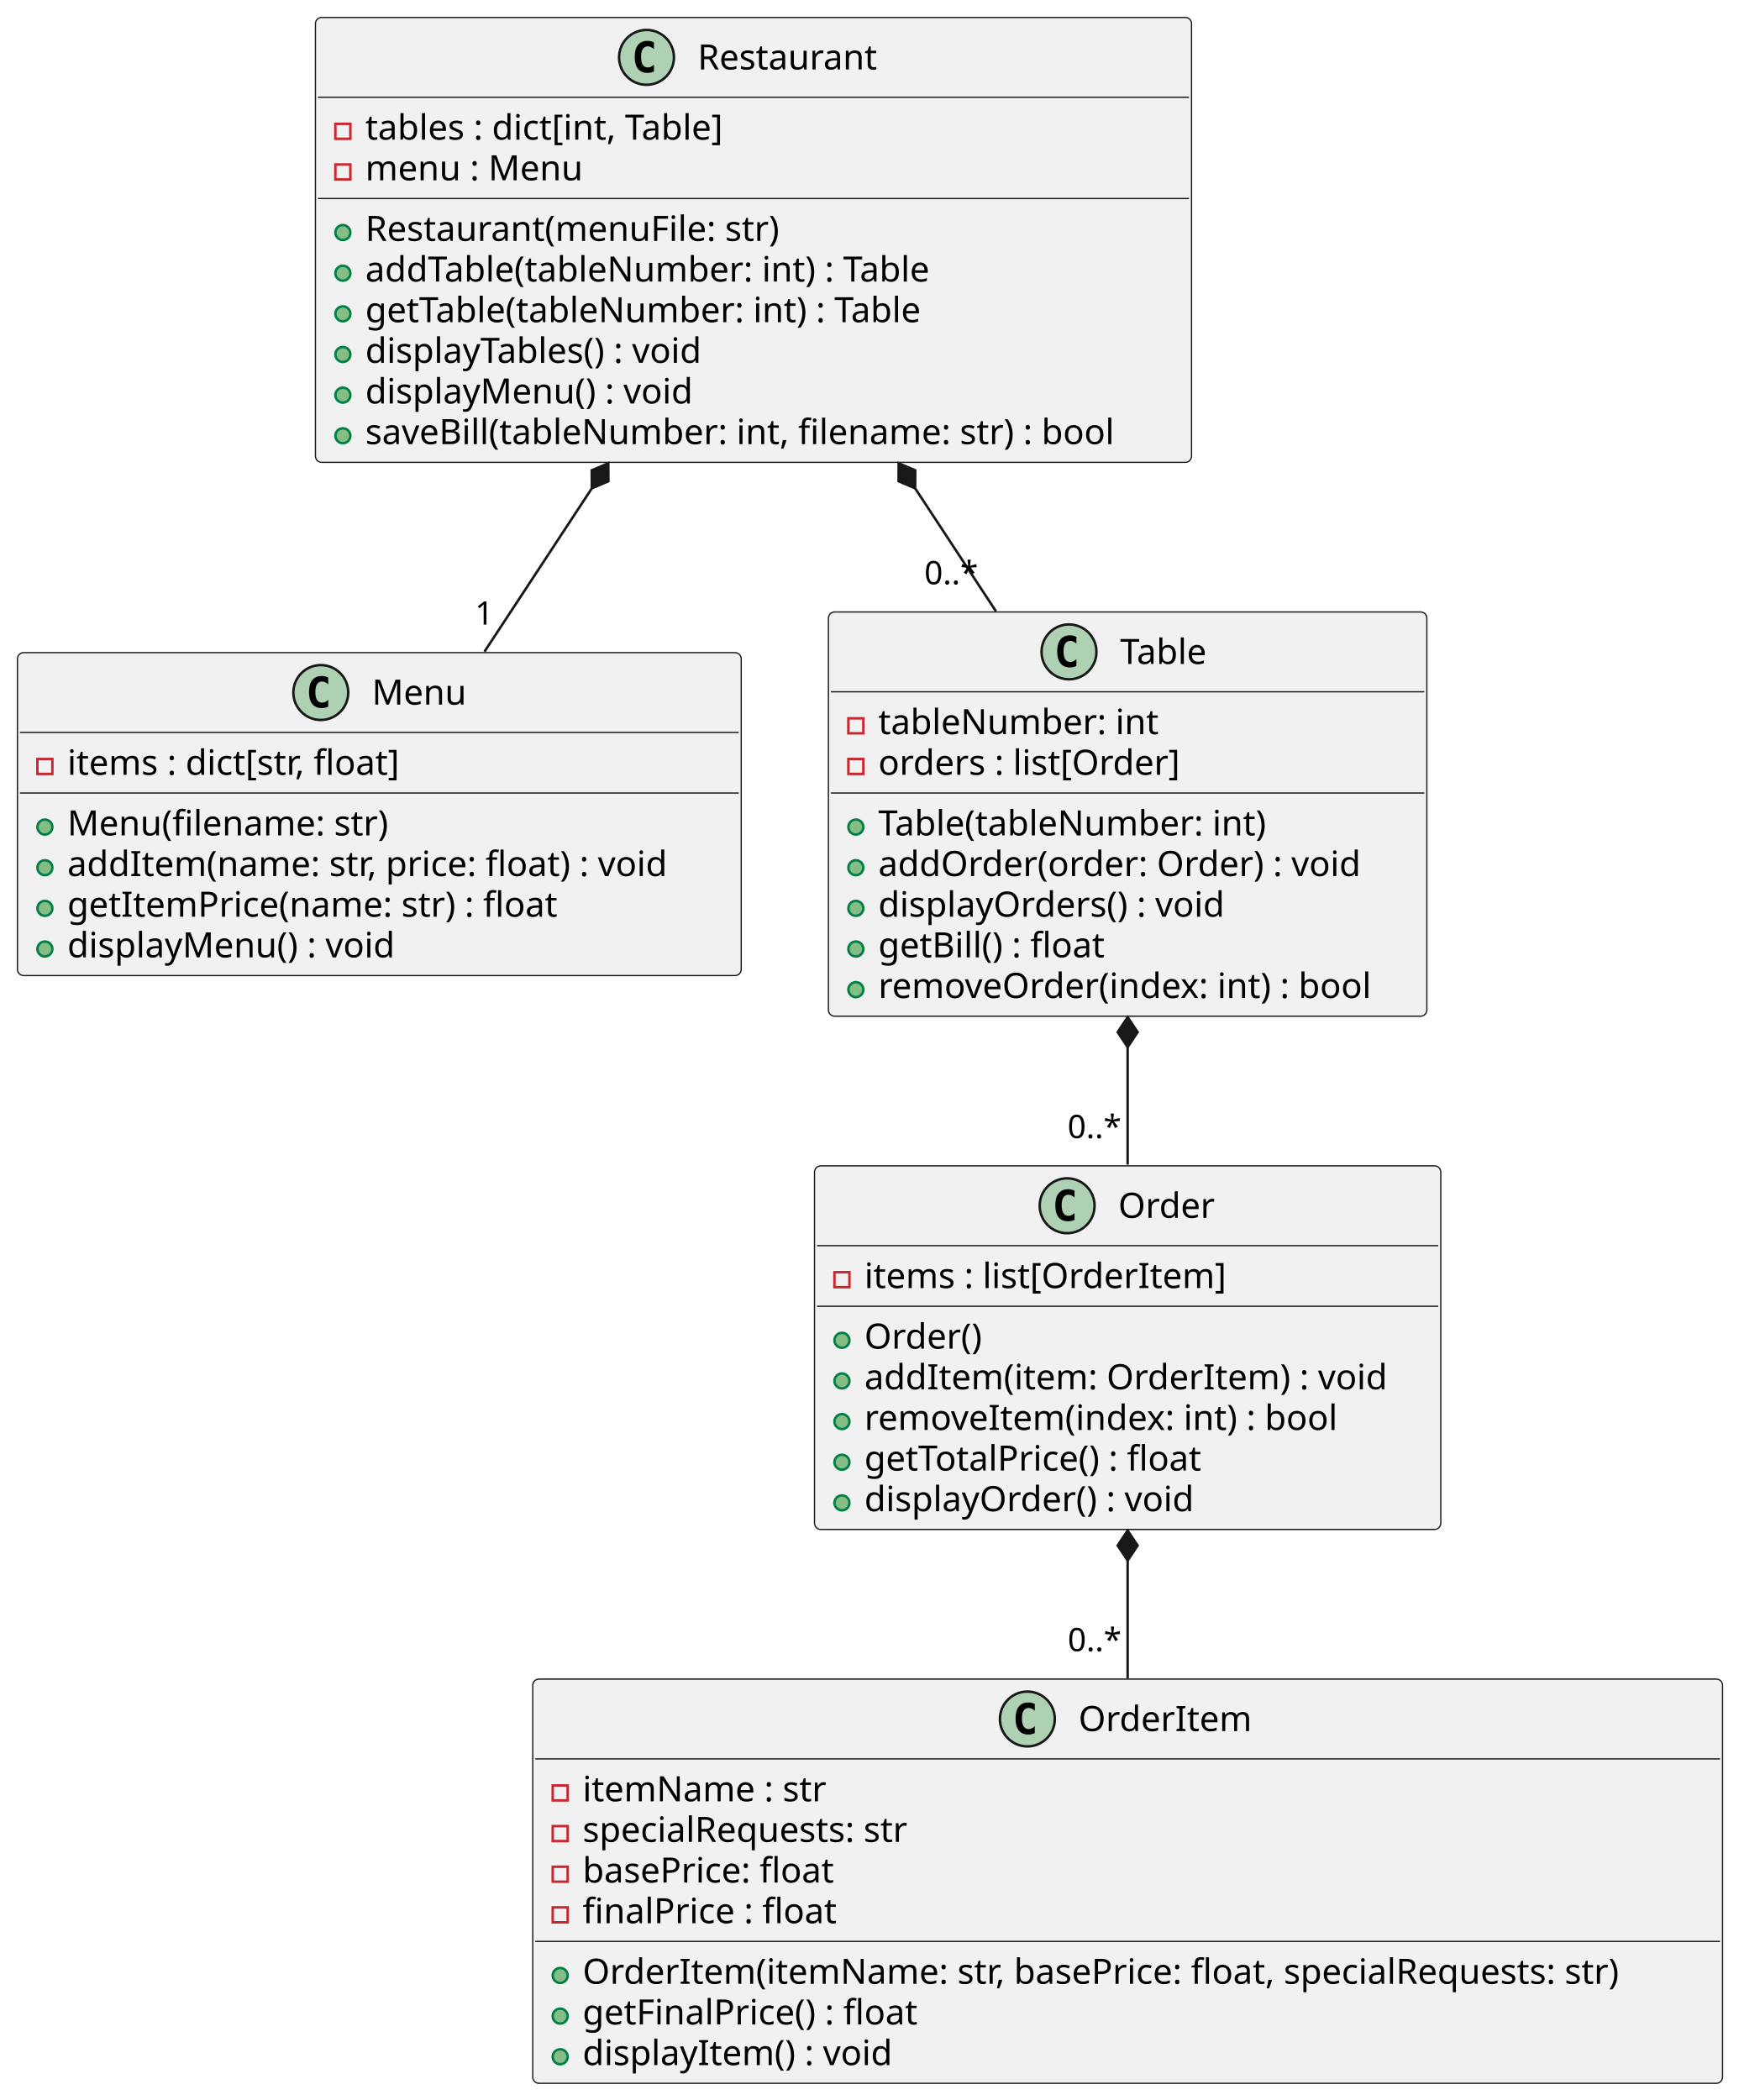
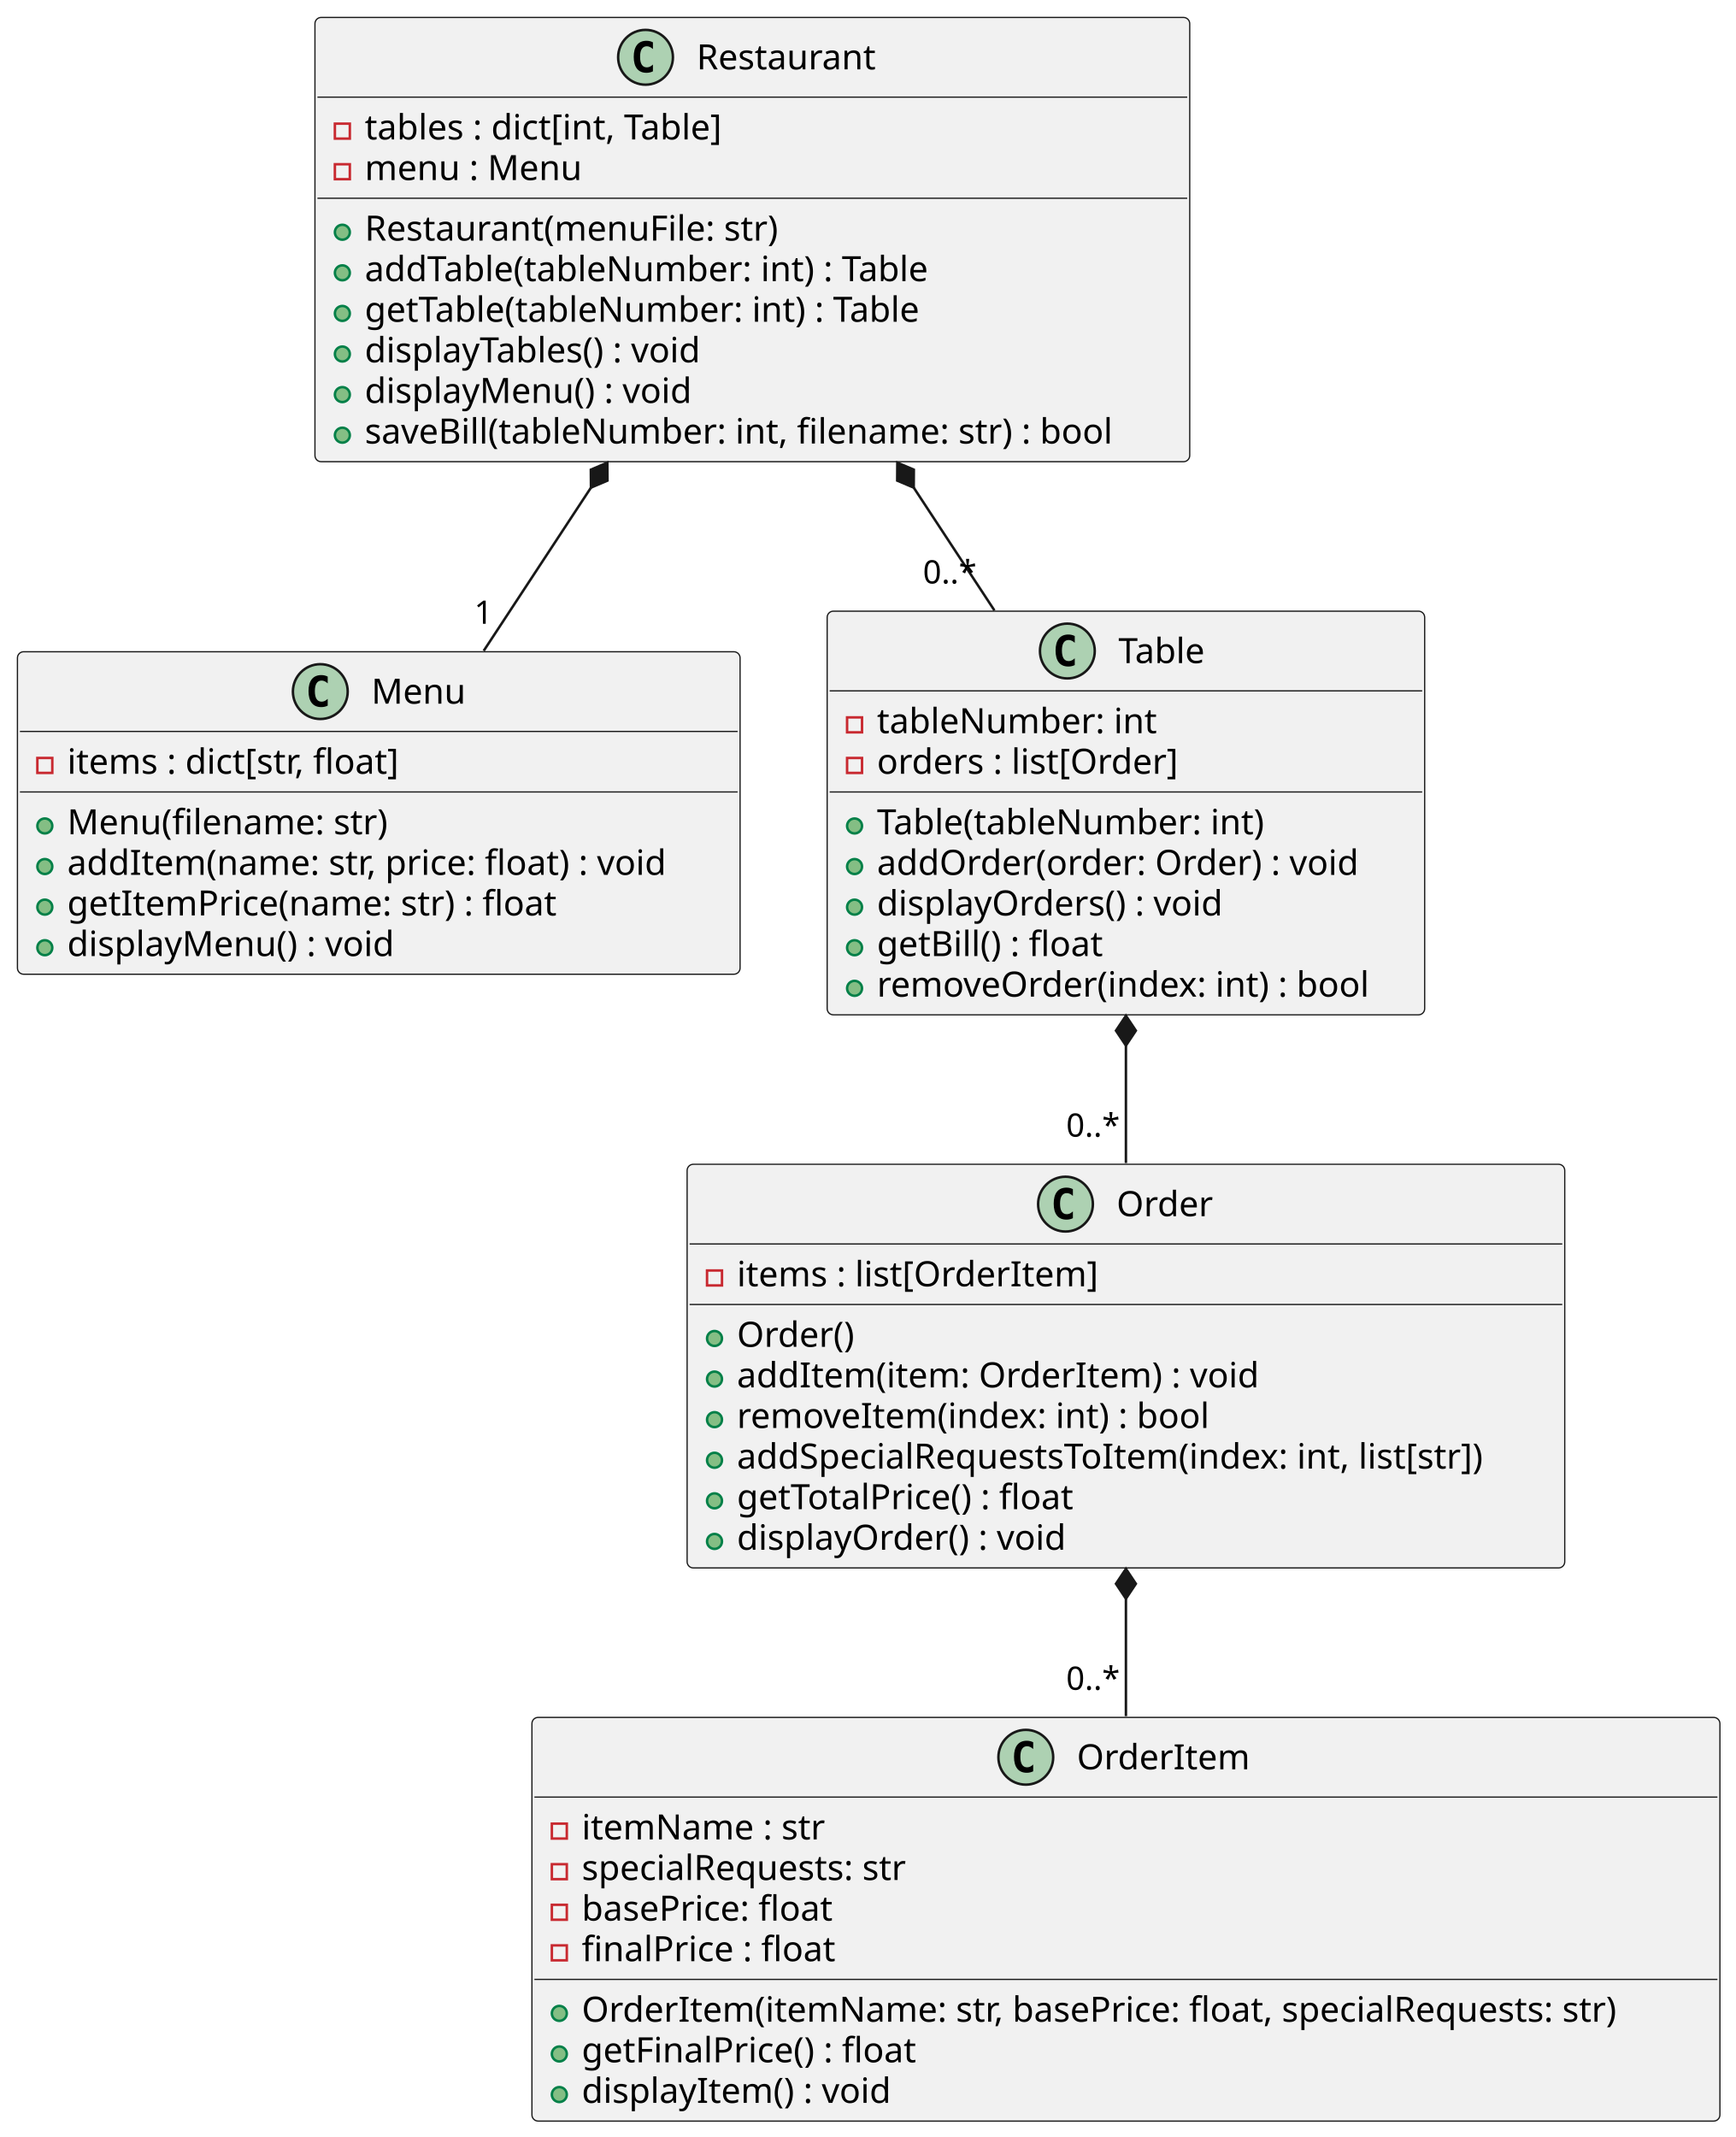
- <svg xmlns="http://www.w3.org/2000/svg" contentStyleType="text/css" data-diagram-type="CLASS" height="842px" preserveAspectRatio="none" style="width:697px;height:842px;background:#FFFFFF;" version="1.1" viewBox="0 0 697 842" width="697px" zoomAndPan="magnify">
+ <svg xmlns="http://www.w3.org/2000/svg" contentStyleType="text/css" data-diagram-type="CLASS" height="858px" preserveAspectRatio="none" style="width:697px;height:858px;background:#FFFFFF;" version="1.1" viewBox="0 0 697 858" width="697px" zoomAndPan="magnify">
  <defs />
  <g>
    <g id="elem_Restaurant">
      <rect codeLine="1" fill="#F1F1F1" height="178.375" id="Restaurant" rx="2.5" ry="2.5" style="stroke:#181818;stroke-width:0.5;" width="351.24" x="126.46" y="7" />
      <ellipse cx="259.193" cy="23" fill="#ADD1B2" rx="11" ry="11" style="stroke:#181818;stroke-width:1;" />
      <path d="M262.162,28.641 Q261.584,28.938 260.943,29.078 Q260.303,29.234 259.6,29.234 Q257.1,29.234 255.772,27.594 Q254.459,25.938 254.459,22.812 Q254.459,19.688 255.772,18.031 Q257.1,16.375 259.6,16.375 Q260.303,16.375 260.943,16.531 Q261.6,16.688 262.162,16.984 L262.162,19.703 Q261.537,19.125 260.943,18.859 Q260.35,18.578 259.725,18.578 Q258.381,18.578 257.693,19.656 Q257.006,20.719 257.006,22.812 Q257.006,24.906 257.693,25.984 Q258.381,27.047 259.725,27.047 Q260.35,27.047 260.943,26.781 Q261.537,26.5 262.162,25.922 L262.162,28.641 Z " fill="#000000" />
      <text fill="#000000" font-family="sans-serif" font-size="14" lengthAdjust="spacing" textLength="77.273" x="279.693" y="27.847">Restaurant</text>
      <line style="stroke:#181818;stroke-width:0.5;" x1="127.46" x2="476.7" y1="39" y2="39" />
      <rect fill="none" height="6" style="stroke:#C82930;stroke-width:1;" width="6" x="134.46" y="49.648" />
      <text fill="#000000" font-family="sans-serif" font-size="14" lengthAdjust="spacing" textLength="158.929" x="146.46" y="55.995">tables : dict[int, Table]</text>
      <rect fill="none" height="6" style="stroke:#C82930;stroke-width:1;" width="6" x="134.46" y="65.945" />
      <text fill="#000000" font-family="sans-serif" font-size="14" lengthAdjust="spacing" textLength="92.053" x="146.46" y="72.292">menu : Menu</text>
      <line style="stroke:#181818;stroke-width:0.5;" x1="127.46" x2="476.7" y1="79.594" y2="79.594" />
      <ellipse cx="137.46" cy="93.242" fill="#84BE84" rx="3" ry="3" style="stroke:#038048;stroke-width:1;" />
      <text fill="#000000" font-family="sans-serif" font-size="14" lengthAdjust="spacing" textLength="180.346" x="146.46" y="96.589">Restaurant(menuFile: str)</text>
      <ellipse cx="137.46" cy="109.539" fill="#84BE84" rx="3" ry="3" style="stroke:#038048;stroke-width:1;" />
      <text fill="#000000" font-family="sans-serif" font-size="14" lengthAdjust="spacing" textLength="247.051" x="146.46" y="112.886">addTable(tableNumber: int) : Table</text>
      <ellipse cx="137.46" cy="125.836" fill="#84BE84" rx="3" ry="3" style="stroke:#038048;stroke-width:1;" />
      <text fill="#000000" font-family="sans-serif" font-size="14" lengthAdjust="spacing" textLength="243.688" x="146.46" y="129.183">getTable(tableNumber: int) : Table</text>
      <ellipse cx="137.46" cy="142.133" fill="#84BE84" rx="3" ry="3" style="stroke:#038048;stroke-width:1;" />
      <text fill="#000000" font-family="sans-serif" font-size="14" lengthAdjust="spacing" textLength="149.693" x="146.46" y="145.48">displayTables() : void</text>
      <ellipse cx="137.46" cy="158.43" fill="#84BE84" rx="3" ry="3" style="stroke:#038048;stroke-width:1;" />
      <text fill="#000000" font-family="sans-serif" font-size="14" lengthAdjust="spacing" textLength="142.317" x="146.46" y="161.776">displayMenu() : void</text>
      <ellipse cx="137.46" cy="174.727" fill="#84BE84" rx="3" ry="3" style="stroke:#038048;stroke-width:1;" />
      <text fill="#000000" font-family="sans-serif" font-size="14" lengthAdjust="spacing" textLength="325.24" x="146.46" y="178.073">saveBill(tableNumber: int, filename: str) : bool</text>
    </g>
    <g id="elem_Menu">
      <rect codeLine="12" fill="#F1F1F1" height="129.484" id="Menu" rx="2.5" ry="2.5" style="stroke:#181818;stroke-width:0.5;" width="290.161" x="7" y="261.67" />
      <ellipse cx="128.611" cy="277.67" fill="#ADD1B2" rx="11" ry="11" style="stroke:#181818;stroke-width:1;" />
      <path d="M131.58,283.311 Q131.002,283.608 130.361,283.748 Q129.721,283.904 129.018,283.904 Q126.518,283.904 125.189,282.264 Q123.877,280.608 123.877,277.483 Q123.877,274.358 125.189,272.701 Q126.518,271.045 129.018,271.045 Q129.721,271.045 130.361,271.201 Q131.018,271.358 131.58,271.654 L131.58,274.373 Q130.955,273.795 130.361,273.529 Q129.768,273.248 129.143,273.248 Q127.799,273.248 127.111,274.326 Q126.424,275.389 126.424,277.483 Q126.424,279.576 127.111,280.654 Q127.799,281.717 129.143,281.717 Q129.768,281.717 130.361,281.451 Q130.955,281.17 131.58,280.592 L131.58,283.311 Z " fill="#000000" />
      <text fill="#000000" font-family="sans-serif" font-size="14" lengthAdjust="spacing" textLength="38.438" x="149.111" y="282.517">Menu</text>
      <line style="stroke:#181818;stroke-width:0.5;" x1="8" x2="296.161" y1="293.67" y2="293.67" />
      <rect fill="none" height="6" style="stroke:#C82930;stroke-width:1;" width="6" x="15" y="304.318" />
      <text fill="#000000" font-family="sans-serif" font-size="14" lengthAdjust="spacing" textLength="148.319" x="27" y="310.665">items : dict[str, float]</text>
      <line style="stroke:#181818;stroke-width:0.5;" x1="8" x2="296.161" y1="317.967" y2="317.967" />
      <ellipse cx="18" cy="331.615" fill="#84BE84" rx="3" ry="3" style="stroke:#038048;stroke-width:1;" />
      <text fill="#000000" font-family="sans-serif" font-size="14" lengthAdjust="spacing" textLength="138.093" x="27" y="334.962">Menu(filename: str)</text>
      <ellipse cx="18" cy="347.912" fill="#84BE84" rx="3" ry="3" style="stroke:#038048;stroke-width:1;" />
      <text fill="#000000" font-family="sans-serif" font-size="14" lengthAdjust="spacing" textLength="264.161" x="27" y="351.259">addItem(name: str, price: float) : void</text>
      <ellipse cx="18" cy="364.209" fill="#84BE84" rx="3" ry="3" style="stroke:#038048;stroke-width:1;" />
      <text fill="#000000" font-family="sans-serif" font-size="14" lengthAdjust="spacing" textLength="212.659" x="27" y="367.556">getItemPrice(name: str) : float</text>
      <ellipse cx="18" cy="380.506" fill="#84BE84" rx="3" ry="3" style="stroke:#038048;stroke-width:1;" />
      <text fill="#000000" font-family="sans-serif" font-size="14" lengthAdjust="spacing" textLength="142.317" x="27" y="383.853">displayMenu() : void</text>
    </g>
    <g id="elem_Table">
-       <rect codeLine="20" fill="#F1F1F1" height="162.078" id="Table" rx="2.5" ry="2.5" style="stroke:#181818;stroke-width:0.5;" width="239.917" x="332.12" y="245.37" />
-       <ellipse cx="428.568" cy="261.37" fill="#ADD1B2" rx="11" ry="11" style="stroke:#181818;stroke-width:1;" />
-       <path d="M431.537,267.011 Q430.959,267.308 430.318,267.448 Q429.678,267.604 428.974,267.604 Q426.474,267.604 425.146,265.964 Q423.834,264.308 423.834,261.183 Q423.834,258.058 425.146,256.401 Q426.474,254.745 428.974,254.745 Q429.678,254.745 430.318,254.901 Q430.974,255.058 431.537,255.354 L431.537,258.073 Q430.912,257.495 430.318,257.229 Q429.724,256.948 429.099,256.948 Q427.756,256.948 427.068,258.026 Q426.381,259.089 426.381,261.183 Q426.381,263.276 427.068,264.354 Q427.756,265.417 429.099,265.417 Q429.724,265.417 430.318,265.151 Q430.912,264.87 431.537,264.292 L431.537,267.011 Z " fill="#000000" />
-       <text fill="#000000" font-family="sans-serif" font-size="14" lengthAdjust="spacing" textLength="38.52" x="449.068" y="266.217">Table</text>
-       <line style="stroke:#181818;stroke-width:0.5;" x1="333.12" x2="571.037" y1="277.37" y2="277.37" />
-       <rect fill="none" height="6" style="stroke:#C82930;stroke-width:1;" width="6" x="340.12" y="288.018" />
-       <text fill="#000000" font-family="sans-serif" font-size="14" lengthAdjust="spacing" textLength="119.116" x="352.12" y="294.365">tableNumber: int</text>
-       <rect fill="none" height="6" style="stroke:#C82930;stroke-width:1;" width="6" x="340.12" y="304.315" />
-       <text fill="#000000" font-family="sans-serif" font-size="14" lengthAdjust="spacing" textLength="130.006" x="352.12" y="310.662">orders : list[Order]</text>
-       <line style="stroke:#181818;stroke-width:0.5;" x1="333.12" x2="571.037" y1="317.964" y2="317.964" />
-       <ellipse cx="343.12" cy="331.612" fill="#84BE84" rx="3" ry="3" style="stroke:#038048;stroke-width:1;" />
-       <text fill="#000000" font-family="sans-serif" font-size="14" lengthAdjust="spacing" textLength="168.56" x="352.12" y="334.959">Table(tableNumber: int)</text>
-       <ellipse cx="343.12" cy="347.909" fill="#84BE84" rx="3" ry="3" style="stroke:#038048;stroke-width:1;" />
-       <text fill="#000000" font-family="sans-serif" font-size="14" lengthAdjust="spacing" textLength="207.327" x="352.12" y="351.256">addOrder(order: Order) : void</text>
-       <ellipse cx="343.12" cy="364.206" fill="#84BE84" rx="3" ry="3" style="stroke:#038048;stroke-width:1;" />
-       <text fill="#000000" font-family="sans-serif" font-size="14" lengthAdjust="spacing" textLength="151.204" x="352.12" y="367.553">displayOrders() : void</text>
-       <ellipse cx="343.12" cy="380.503" fill="#84BE84" rx="3" ry="3" style="stroke:#038048;stroke-width:1;" />
-       <text fill="#000000" font-family="sans-serif" font-size="14" lengthAdjust="spacing" textLength="100.256" x="352.12" y="383.849">getBill() : float</text>
-       <ellipse cx="343.12" cy="396.8" fill="#84BE84" rx="3" ry="3" style="stroke:#038048;stroke-width:1;" />
-       <text fill="#000000" font-family="sans-serif" font-size="14" lengthAdjust="spacing" textLength="213.917" x="352.12" y="400.146">removeOrder(index: int) : bool</text>
+       <rect codeLine="20" fill="#F1F1F1" height="162.078" id="Table" rx="2.5" ry="2.5" style="stroke:#181818;stroke-width:0.5;" width="239.917" x="332.12" y="245.38" />
+       <ellipse cx="428.568" cy="261.38" fill="#ADD1B2" rx="11" ry="11" style="stroke:#181818;stroke-width:1;" />
+       <path d="M431.537,267.021 Q430.959,267.317 430.318,267.458 Q429.678,267.614 428.974,267.614 Q426.474,267.614 425.146,265.974 Q423.834,264.317 423.834,261.192 Q423.834,258.067 425.146,256.411 Q426.474,254.755 428.974,254.755 Q429.678,254.755 430.318,254.911 Q430.974,255.067 431.537,255.364 L431.537,258.083 Q430.912,257.505 430.318,257.239 Q429.724,256.958 429.099,256.958 Q427.756,256.958 427.068,258.036 Q426.381,259.099 426.381,261.192 Q426.381,263.286 427.068,264.364 Q427.756,265.427 429.099,265.427 Q429.724,265.427 430.318,265.161 Q430.912,264.88 431.537,264.302 L431.537,267.021 Z " fill="#000000" />
+       <text fill="#000000" font-family="sans-serif" font-size="14" lengthAdjust="spacing" textLength="38.52" x="449.068" y="266.227">Table</text>
+       <line style="stroke:#181818;stroke-width:0.5;" x1="333.12" x2="571.037" y1="277.38" y2="277.38" />
+       <rect fill="none" height="6" style="stroke:#C82930;stroke-width:1;" width="6" x="340.12" y="288.028" />
+       <text fill="#000000" font-family="sans-serif" font-size="14" lengthAdjust="spacing" textLength="119.116" x="352.12" y="294.375">tableNumber: int</text>
+       <rect fill="none" height="6" style="stroke:#C82930;stroke-width:1;" width="6" x="340.12" y="304.325" />
+       <text fill="#000000" font-family="sans-serif" font-size="14" lengthAdjust="spacing" textLength="130.006" x="352.12" y="310.672">orders : list[Order]</text>
+       <line style="stroke:#181818;stroke-width:0.5;" x1="333.12" x2="571.037" y1="317.974" y2="317.974" />
+       <ellipse cx="343.12" cy="331.622" fill="#84BE84" rx="3" ry="3" style="stroke:#038048;stroke-width:1;" />
+       <text fill="#000000" font-family="sans-serif" font-size="14" lengthAdjust="spacing" textLength="168.56" x="352.12" y="334.969">Table(tableNumber: int)</text>
+       <ellipse cx="343.12" cy="347.919" fill="#84BE84" rx="3" ry="3" style="stroke:#038048;stroke-width:1;" />
+       <text fill="#000000" font-family="sans-serif" font-size="14" lengthAdjust="spacing" textLength="207.327" x="352.12" y="351.266">addOrder(order: Order) : void</text>
+       <ellipse cx="343.12" cy="364.216" fill="#84BE84" rx="3" ry="3" style="stroke:#038048;stroke-width:1;" />
+       <text fill="#000000" font-family="sans-serif" font-size="14" lengthAdjust="spacing" textLength="151.204" x="352.12" y="367.563">displayOrders() : void</text>
+       <ellipse cx="343.12" cy="380.513" fill="#84BE84" rx="3" ry="3" style="stroke:#038048;stroke-width:1;" />
+       <text fill="#000000" font-family="sans-serif" font-size="14" lengthAdjust="spacing" textLength="100.256" x="352.12" y="383.86">getBill() : float</text>
+       <ellipse cx="343.12" cy="396.81" fill="#84BE84" rx="3" ry="3" style="stroke:#038048;stroke-width:1;" />
+       <text fill="#000000" font-family="sans-serif" font-size="14" lengthAdjust="spacing" textLength="213.917" x="352.12" y="400.156">removeOrder(index: int) : bool</text>
    </g>
    <g id="elem_Order">
-       <rect codeLine="30" fill="#F1F1F1" height="145.781" id="Order" rx="2.5" ry="2.5" style="stroke:#181818;stroke-width:0.5;" width="251.087" x="326.54" y="467.45" />
-       <ellipse cx="427.818" cy="483.45" fill="#ADD1B2" rx="11" ry="11" style="stroke:#181818;stroke-width:1;" />
-       <path d="M430.787,489.091 Q430.209,489.387 429.568,489.528 Q428.927,489.684 428.224,489.684 Q425.724,489.684 424.396,488.044 Q423.084,486.387 423.084,483.262 Q423.084,480.137 424.396,478.481 Q425.724,476.825 428.224,476.825 Q428.927,476.825 429.568,476.981 Q430.224,477.137 430.787,477.434 L430.787,480.153 Q430.162,479.575 429.568,479.309 Q428.974,479.028 428.349,479.028 Q427.005,479.028 426.318,480.106 Q425.63,481.169 425.63,483.262 Q425.63,485.356 426.318,486.434 Q427.005,487.497 428.349,487.497 Q428.974,487.497 429.568,487.231 Q430.162,486.95 430.787,486.372 L430.787,489.091 Z " fill="#000000" />
-       <text fill="#000000" font-family="sans-serif" font-size="14" lengthAdjust="spacing" textLength="40.031" x="448.318" y="488.297">Order</text>
-       <line style="stroke:#181818;stroke-width:0.5;" x1="327.54" x2="576.627" y1="499.45" y2="499.45" />
-       <rect fill="none" height="6" style="stroke:#C82930;stroke-width:1;" width="6" x="334.54" y="510.098" />
-       <text fill="#000000" font-family="sans-serif" font-size="14" lengthAdjust="spacing" textLength="155.928" x="346.54" y="516.445">items : list[OrderItem]</text>
-       <line style="stroke:#181818;stroke-width:0.5;" x1="327.54" x2="576.627" y1="523.747" y2="523.747" />
-       <ellipse cx="337.54" cy="537.395" fill="#84BE84" rx="3" ry="3" style="stroke:#038048;stroke-width:1;" />
-       <text fill="#000000" font-family="sans-serif" font-size="14" lengthAdjust="spacing" textLength="50.955" x="346.54" y="540.742">Order()</text>
-       <ellipse cx="337.54" cy="553.692" fill="#84BE84" rx="3" ry="3" style="stroke:#038048;stroke-width:1;" />
-       <text fill="#000000" font-family="sans-serif" font-size="14" lengthAdjust="spacing" textLength="225.087" x="346.54" y="557.039">addItem(item: OrderItem) : void</text>
-       <ellipse cx="337.54" cy="569.989" fill="#84BE84" rx="3" ry="3" style="stroke:#038048;stroke-width:1;" />
-       <text fill="#000000" font-family="sans-serif" font-size="14" lengthAdjust="spacing" textLength="205.755" x="346.54" y="573.336">removeItem(index: int) : bool</text>
-       <ellipse cx="337.54" cy="586.286" fill="#84BE84" rx="3" ry="3" style="stroke:#038048;stroke-width:1;" />
-       <text fill="#000000" font-family="sans-serif" font-size="14" lengthAdjust="spacing" textLength="148.456" x="346.54" y="589.633">getTotalPrice() : float</text>
-       <ellipse cx="337.54" cy="602.583" fill="#84BE84" rx="3" ry="3" style="stroke:#038048;stroke-width:1;" />
-       <text fill="#000000" font-family="sans-serif" font-size="14" lengthAdjust="spacing" textLength="143.91" x="346.54" y="605.929">displayOrder() : void</text>
+       <rect codeLine="30" fill="#F1F1F1" height="162.078" id="Order" rx="2.5" ry="2.5" style="stroke:#181818;stroke-width:0.5;" width="352.389" x="275.89" y="467.45" />
+       <ellipse cx="427.819" cy="483.45" fill="#ADD1B2" rx="11" ry="11" style="stroke:#181818;stroke-width:1;" />
+       <path d="M430.788,489.091 Q430.209,489.387 429.569,489.528 Q428.928,489.684 428.225,489.684 Q425.725,489.684 424.397,488.044 Q423.084,486.387 423.084,483.262 Q423.084,480.137 424.397,478.481 Q425.725,476.825 428.225,476.825 Q428.928,476.825 429.569,476.981 Q430.225,477.137 430.788,477.434 L430.788,480.153 Q430.163,479.575 429.569,479.309 Q428.975,479.028 428.35,479.028 Q427.006,479.028 426.319,480.106 Q425.631,481.169 425.631,483.262 Q425.631,485.356 426.319,486.434 Q427.006,487.497 428.35,487.497 Q428.975,487.497 429.569,487.231 Q430.163,486.95 430.788,486.372 L430.788,489.091 Z " fill="#000000" />
+       <text fill="#000000" font-family="sans-serif" font-size="14" lengthAdjust="spacing" textLength="40.031" x="448.319" y="488.297">Order</text>
+       <line style="stroke:#181818;stroke-width:0.5;" x1="276.89" x2="627.279" y1="499.45" y2="499.45" />
+       <rect fill="none" height="6" style="stroke:#C82930;stroke-width:1;" width="6" x="283.89" y="510.098" />
+       <text fill="#000000" font-family="sans-serif" font-size="14" lengthAdjust="spacing" textLength="155.928" x="295.89" y="516.445">items : list[OrderItem]</text>
+       <line style="stroke:#181818;stroke-width:0.5;" x1="276.89" x2="627.279" y1="523.747" y2="523.747" />
+       <ellipse cx="286.89" cy="537.395" fill="#84BE84" rx="3" ry="3" style="stroke:#038048;stroke-width:1;" />
+       <text fill="#000000" font-family="sans-serif" font-size="14" lengthAdjust="spacing" textLength="50.955" x="295.89" y="540.742">Order()</text>
+       <ellipse cx="286.89" cy="553.692" fill="#84BE84" rx="3" ry="3" style="stroke:#038048;stroke-width:1;" />
+       <text fill="#000000" font-family="sans-serif" font-size="14" lengthAdjust="spacing" textLength="225.087" x="295.89" y="557.039">addItem(item: OrderItem) : void</text>
+       <ellipse cx="286.89" cy="569.989" fill="#84BE84" rx="3" ry="3" style="stroke:#038048;stroke-width:1;" />
+       <text fill="#000000" font-family="sans-serif" font-size="14" lengthAdjust="spacing" textLength="205.755" x="295.89" y="573.336">removeItem(index: int) : bool</text>
+       <ellipse cx="286.89" cy="586.286" fill="#84BE84" rx="3" ry="3" style="stroke:#038048;stroke-width:1;" />
+       <text fill="#000000" font-family="sans-serif" font-size="14" lengthAdjust="spacing" textLength="326.389" x="295.89" y="589.633">addSpecialRequestsToItem(index: int, list[str])</text>
+       <ellipse cx="286.89" cy="602.583" fill="#84BE84" rx="3" ry="3" style="stroke:#038048;stroke-width:1;" />
+       <text fill="#000000" font-family="sans-serif" font-size="14" lengthAdjust="spacing" textLength="148.456" x="295.89" y="605.929">getTotalPrice() : float</text>
+       <ellipse cx="286.89" cy="618.88" fill="#84BE84" rx="3" ry="3" style="stroke:#038048;stroke-width:1;" />
+       <text fill="#000000" font-family="sans-serif" font-size="14" lengthAdjust="spacing" textLength="143.91" x="295.89" y="622.226">displayOrder() : void</text>
    </g>
    <g id="elem_OrderItem">
-       <rect codeLine="40" fill="#F1F1F1" height="162.078" id="OrderItem" rx="2.5" ry="2.5" style="stroke:#181818;stroke-width:0.5;" width="477.001" x="213.58" y="673.23" />
-       <ellipse cx="411.88" cy="689.23" fill="#ADD1B2" rx="11" ry="11" style="stroke:#181818;stroke-width:1;" />
-       <path d="M414.849,694.871 Q414.271,695.168 413.63,695.308 Q412.99,695.464 412.286,695.464 Q409.786,695.464 408.458,693.824 Q407.146,692.168 407.146,689.043 Q407.146,685.918 408.458,684.261 Q409.786,682.605 412.286,682.605 Q412.99,682.605 413.63,682.761 Q414.286,682.918 414.849,683.214 L414.849,685.933 Q414.224,685.355 413.63,685.089 Q413.036,684.808 412.411,684.808 Q411.068,684.808 410.38,685.886 Q409.693,686.949 409.693,689.043 Q409.693,691.136 410.38,692.214 Q411.068,693.277 412.411,693.277 Q413.036,693.277 413.63,693.011 Q414.224,692.73 414.849,692.152 L414.849,694.871 Z " fill="#000000" />
-       <text fill="#000000" font-family="sans-serif" font-size="14" lengthAdjust="spacing" textLength="71.9" x="432.38" y="694.077">OrderItem</text>
-       <line style="stroke:#181818;stroke-width:0.5;" x1="214.58" x2="689.581" y1="705.23" y2="705.23" />
-       <rect fill="none" height="6" style="stroke:#C82930;stroke-width:1;" width="6" x="221.58" y="715.878" />
-       <text fill="#000000" font-family="sans-serif" font-size="14" lengthAdjust="spacing" textLength="105.089" x="233.58" y="722.225">itemName : str</text>
-       <rect fill="none" height="6" style="stroke:#C82930;stroke-width:1;" width="6" x="221.58" y="732.175" />
-       <text fill="#000000" font-family="sans-serif" font-size="14" lengthAdjust="spacing" textLength="141.347" x="233.58" y="738.522">specialRequests: str</text>
-       <rect fill="none" height="6" style="stroke:#C82930;stroke-width:1;" width="6" x="221.58" y="748.472" />
-       <text fill="#000000" font-family="sans-serif" font-size="14" lengthAdjust="spacing" textLength="108.391" x="233.58" y="754.819">basePrice: float</text>
-       <rect fill="none" height="6" style="stroke:#C82930;stroke-width:1;" width="6" x="221.58" y="764.769" />
-       <text fill="#000000" font-family="sans-serif" font-size="14" lengthAdjust="spacing" textLength="109.628" x="233.58" y="771.116">finalPrice : float</text>
-       <line style="stroke:#181818;stroke-width:0.5;" x1="214.58" x2="689.581" y1="778.418" y2="778.418" />
-       <ellipse cx="224.58" cy="792.066" fill="#84BE84" rx="3" ry="3" style="stroke:#038048;stroke-width:1;" />
-       <text fill="#000000" font-family="sans-serif" font-size="14" lengthAdjust="spacing" textLength="451.001" x="233.58" y="795.413">OrderItem(itemName: str, basePrice: float, specialRequests: str)</text>
-       <ellipse cx="224.58" cy="808.363" fill="#84BE84" rx="3" ry="3" style="stroke:#038048;stroke-width:1;" />
-       <text fill="#000000" font-family="sans-serif" font-size="14" lengthAdjust="spacing" textLength="146.665" x="233.58" y="811.71">getFinalPrice() : float</text>
-       <ellipse cx="224.58" cy="824.66" fill="#84BE84" rx="3" ry="3" style="stroke:#038048;stroke-width:1;" />
-       <text fill="#000000" font-family="sans-serif" font-size="14" lengthAdjust="spacing" textLength="135.748" x="233.58" y="828.006">displayItem() : void</text>
+       <rect codeLine="41" fill="#F1F1F1" height="162.078" id="OrderItem" rx="2.5" ry="2.5" style="stroke:#181818;stroke-width:0.5;" width="477.001" x="213.58" y="689.53" />
+       <ellipse cx="411.88" cy="705.53" fill="#ADD1B2" rx="11" ry="11" style="stroke:#181818;stroke-width:1;" />
+       <path d="M414.849,711.171 Q414.271,711.467 413.63,711.608 Q412.99,711.764 412.286,711.764 Q409.786,711.764 408.458,710.124 Q407.146,708.467 407.146,705.342 Q407.146,702.217 408.458,700.561 Q409.786,698.905 412.286,698.905 Q412.99,698.905 413.63,699.061 Q414.286,699.217 414.849,699.514 L414.849,702.233 Q414.224,701.655 413.63,701.389 Q413.036,701.108 412.411,701.108 Q411.068,701.108 410.38,702.186 Q409.693,703.249 409.693,705.342 Q409.693,707.436 410.38,708.514 Q411.068,709.577 412.411,709.577 Q413.036,709.577 413.63,709.311 Q414.224,709.03 414.849,708.452 L414.849,711.171 Z " fill="#000000" />
+       <text fill="#000000" font-family="sans-serif" font-size="14" lengthAdjust="spacing" textLength="71.9" x="432.38" y="710.377">OrderItem</text>
+       <line style="stroke:#181818;stroke-width:0.5;" x1="214.58" x2="689.581" y1="721.53" y2="721.53" />
+       <rect fill="none" height="6" style="stroke:#C82930;stroke-width:1;" width="6" x="221.58" y="732.178" />
+       <text fill="#000000" font-family="sans-serif" font-size="14" lengthAdjust="spacing" textLength="105.089" x="233.58" y="738.525">itemName : str</text>
+       <rect fill="none" height="6" style="stroke:#C82930;stroke-width:1;" width="6" x="221.58" y="748.475" />
+       <text fill="#000000" font-family="sans-serif" font-size="14" lengthAdjust="spacing" textLength="141.347" x="233.58" y="754.822">specialRequests: str</text>
+       <rect fill="none" height="6" style="stroke:#C82930;stroke-width:1;" width="6" x="221.58" y="764.772" />
+       <text fill="#000000" font-family="sans-serif" font-size="14" lengthAdjust="spacing" textLength="108.391" x="233.58" y="771.119">basePrice: float</text>
+       <rect fill="none" height="6" style="stroke:#C82930;stroke-width:1;" width="6" x="221.58" y="781.069" />
+       <text fill="#000000" font-family="sans-serif" font-size="14" lengthAdjust="spacing" textLength="109.628" x="233.58" y="787.416">finalPrice : float</text>
+       <line style="stroke:#181818;stroke-width:0.5;" x1="214.58" x2="689.581" y1="794.717" y2="794.717" />
+       <ellipse cx="224.58" cy="808.366" fill="#84BE84" rx="3" ry="3" style="stroke:#038048;stroke-width:1;" />
+       <text fill="#000000" font-family="sans-serif" font-size="14" lengthAdjust="spacing" textLength="451.001" x="233.58" y="811.713">OrderItem(itemName: str, basePrice: float, specialRequests: str)</text>
+       <ellipse cx="224.58" cy="824.663" fill="#84BE84" rx="3" ry="3" style="stroke:#038048;stroke-width:1;" />
+       <text fill="#000000" font-family="sans-serif" font-size="14" lengthAdjust="spacing" textLength="146.665" x="233.58" y="828.01">getFinalPrice() : float</text>
+       <ellipse cx="224.58" cy="840.96" fill="#84BE84" rx="3" ry="3" style="stroke:#038048;stroke-width:1;" />
+       <text fill="#000000" font-family="sans-serif" font-size="14" lengthAdjust="spacing" textLength="135.748" x="233.58" y="844.306">displayItem() : void</text>
    </g>
    <g id="link_Restaurant_Menu">
-       <path codeLine="50" d="M237.279,195.778 C220.729,220.958 209.62,237.87 194.22,261.3 " fill="none" id="Restaurant-backto-Menu" style="stroke:#181818;stroke-width:1;" />
-       <polygon fill="#181818" points="243.87,185.75,237.232,188.567,237.279,195.778,243.917,192.961,243.87,185.75" style="stroke:#181818;stroke-width:1;" />
+       <path codeLine="51" d="M237.281,195.779 C220.731,220.969 209.62,237.87 194.22,261.3 " fill="none" id="Restaurant-backto-Menu" style="stroke:#181818;stroke-width:1;" />
+       <polygon fill="#181818" points="243.87,185.75,237.232,188.568,237.281,195.779,243.918,192.961,243.87,185.75" style="stroke:#181818;stroke-width:1;" />
      <text fill="#000000" font-family="sans-serif" font-size="13" lengthAdjust="spacing" textLength="8.271" x="190.406" y="250.432">1</text>
    </g>
    <g id="link_Restaurant_Table">
-       <path codeLine="51" d="M366.881,195.778 C379.731,215.328 386.68,225.9 399.29,245.1 " fill="none" id="Restaurant-backto-Table" style="stroke:#181818;stroke-width:1;" />
+       <path codeLine="52" d="M366.881,195.778 C379.731,215.328 386.68,225.9 399.29,245.1 " fill="none" id="Restaurant-backto-Table" style="stroke:#181818;stroke-width:1;" />
      <polygon fill="#181818" points="360.29,185.75,360.243,192.961,366.881,195.778,366.928,188.567,360.29,185.75" style="stroke:#181818;stroke-width:1;" />
-       <text fill="#000000" font-family="sans-serif" font-size="13" lengthAdjust="spacing" textLength="23.036" x="370.566" y="234.263">0..*</text>
+       <text fill="#000000" font-family="sans-serif" font-size="13" lengthAdjust="spacing" textLength="23.036" x="370.566" y="234.262">0..*</text>
    </g>
    <g id="link_Table_Order">
-       <path codeLine="52" d="M452.08,419.84 C452.08,439.27 452.08,447.93 452.08,466.97 " fill="none" id="Table-backto-Order" style="stroke:#181818;stroke-width:1;" />
-       <polygon fill="#181818" points="452.08,407.84,448.08,413.84,452.08,419.84,456.08,413.84,452.08,407.84" style="stroke:#181818;stroke-width:1;" />
-       <text fill="#000000" font-family="sans-serif" font-size="13" lengthAdjust="spacing" textLength="23.036" x="427.985" y="456.335">0..*</text>
+       <path codeLine="53" d="M452.08,419.8 C452.08,439.08 452.08,447.67 452.08,466.95 " fill="none" id="Table-backto-Order" style="stroke:#181818;stroke-width:1;" />
+       <polygon fill="#181818" points="452.08,407.8,448.08,413.8,452.08,419.8,456.08,413.8,452.08,407.8" style="stroke:#181818;stroke-width:1;" />
+       <text fill="#000000" font-family="sans-serif" font-size="13" lengthAdjust="spacing" textLength="23.036" x="428.093" y="456.371">0..*</text>
    </g>
    <g id="link_Order_OrderItem">
-       <path codeLine="53" d="M452.08,625.68 C452.08,644.75 452.08,653.43 452.08,672.9 " fill="none" id="Order-backto-OrderItem" style="stroke:#181818;stroke-width:1;" />
-       <polygon fill="#181818" points="452.08,613.68,448.08,619.68,452.08,625.68,456.08,619.68,452.08,613.68" style="stroke:#181818;stroke-width:1;" />
-       <text fill="#000000" font-family="sans-serif" font-size="13" lengthAdjust="spacing" textLength="23.036" x="428.057" y="662.058">0..*</text>
+       <path codeLine="54" d="M452.08,641.88 C452.08,661.16 452.08,669.75 452.08,689.03 " fill="none" id="Order-backto-OrderItem" style="stroke:#181818;stroke-width:1;" />
+       <polygon fill="#181818" points="452.08,629.88,448.08,635.88,452.08,641.88,456.08,635.88,452.08,629.88" style="stroke:#181818;stroke-width:1;" />
+       <text fill="#000000" font-family="sans-serif" font-size="13" lengthAdjust="spacing" textLength="23.036" x="428.093" y="678.451">0..*</text>
    </g>
  </g>
</svg>
